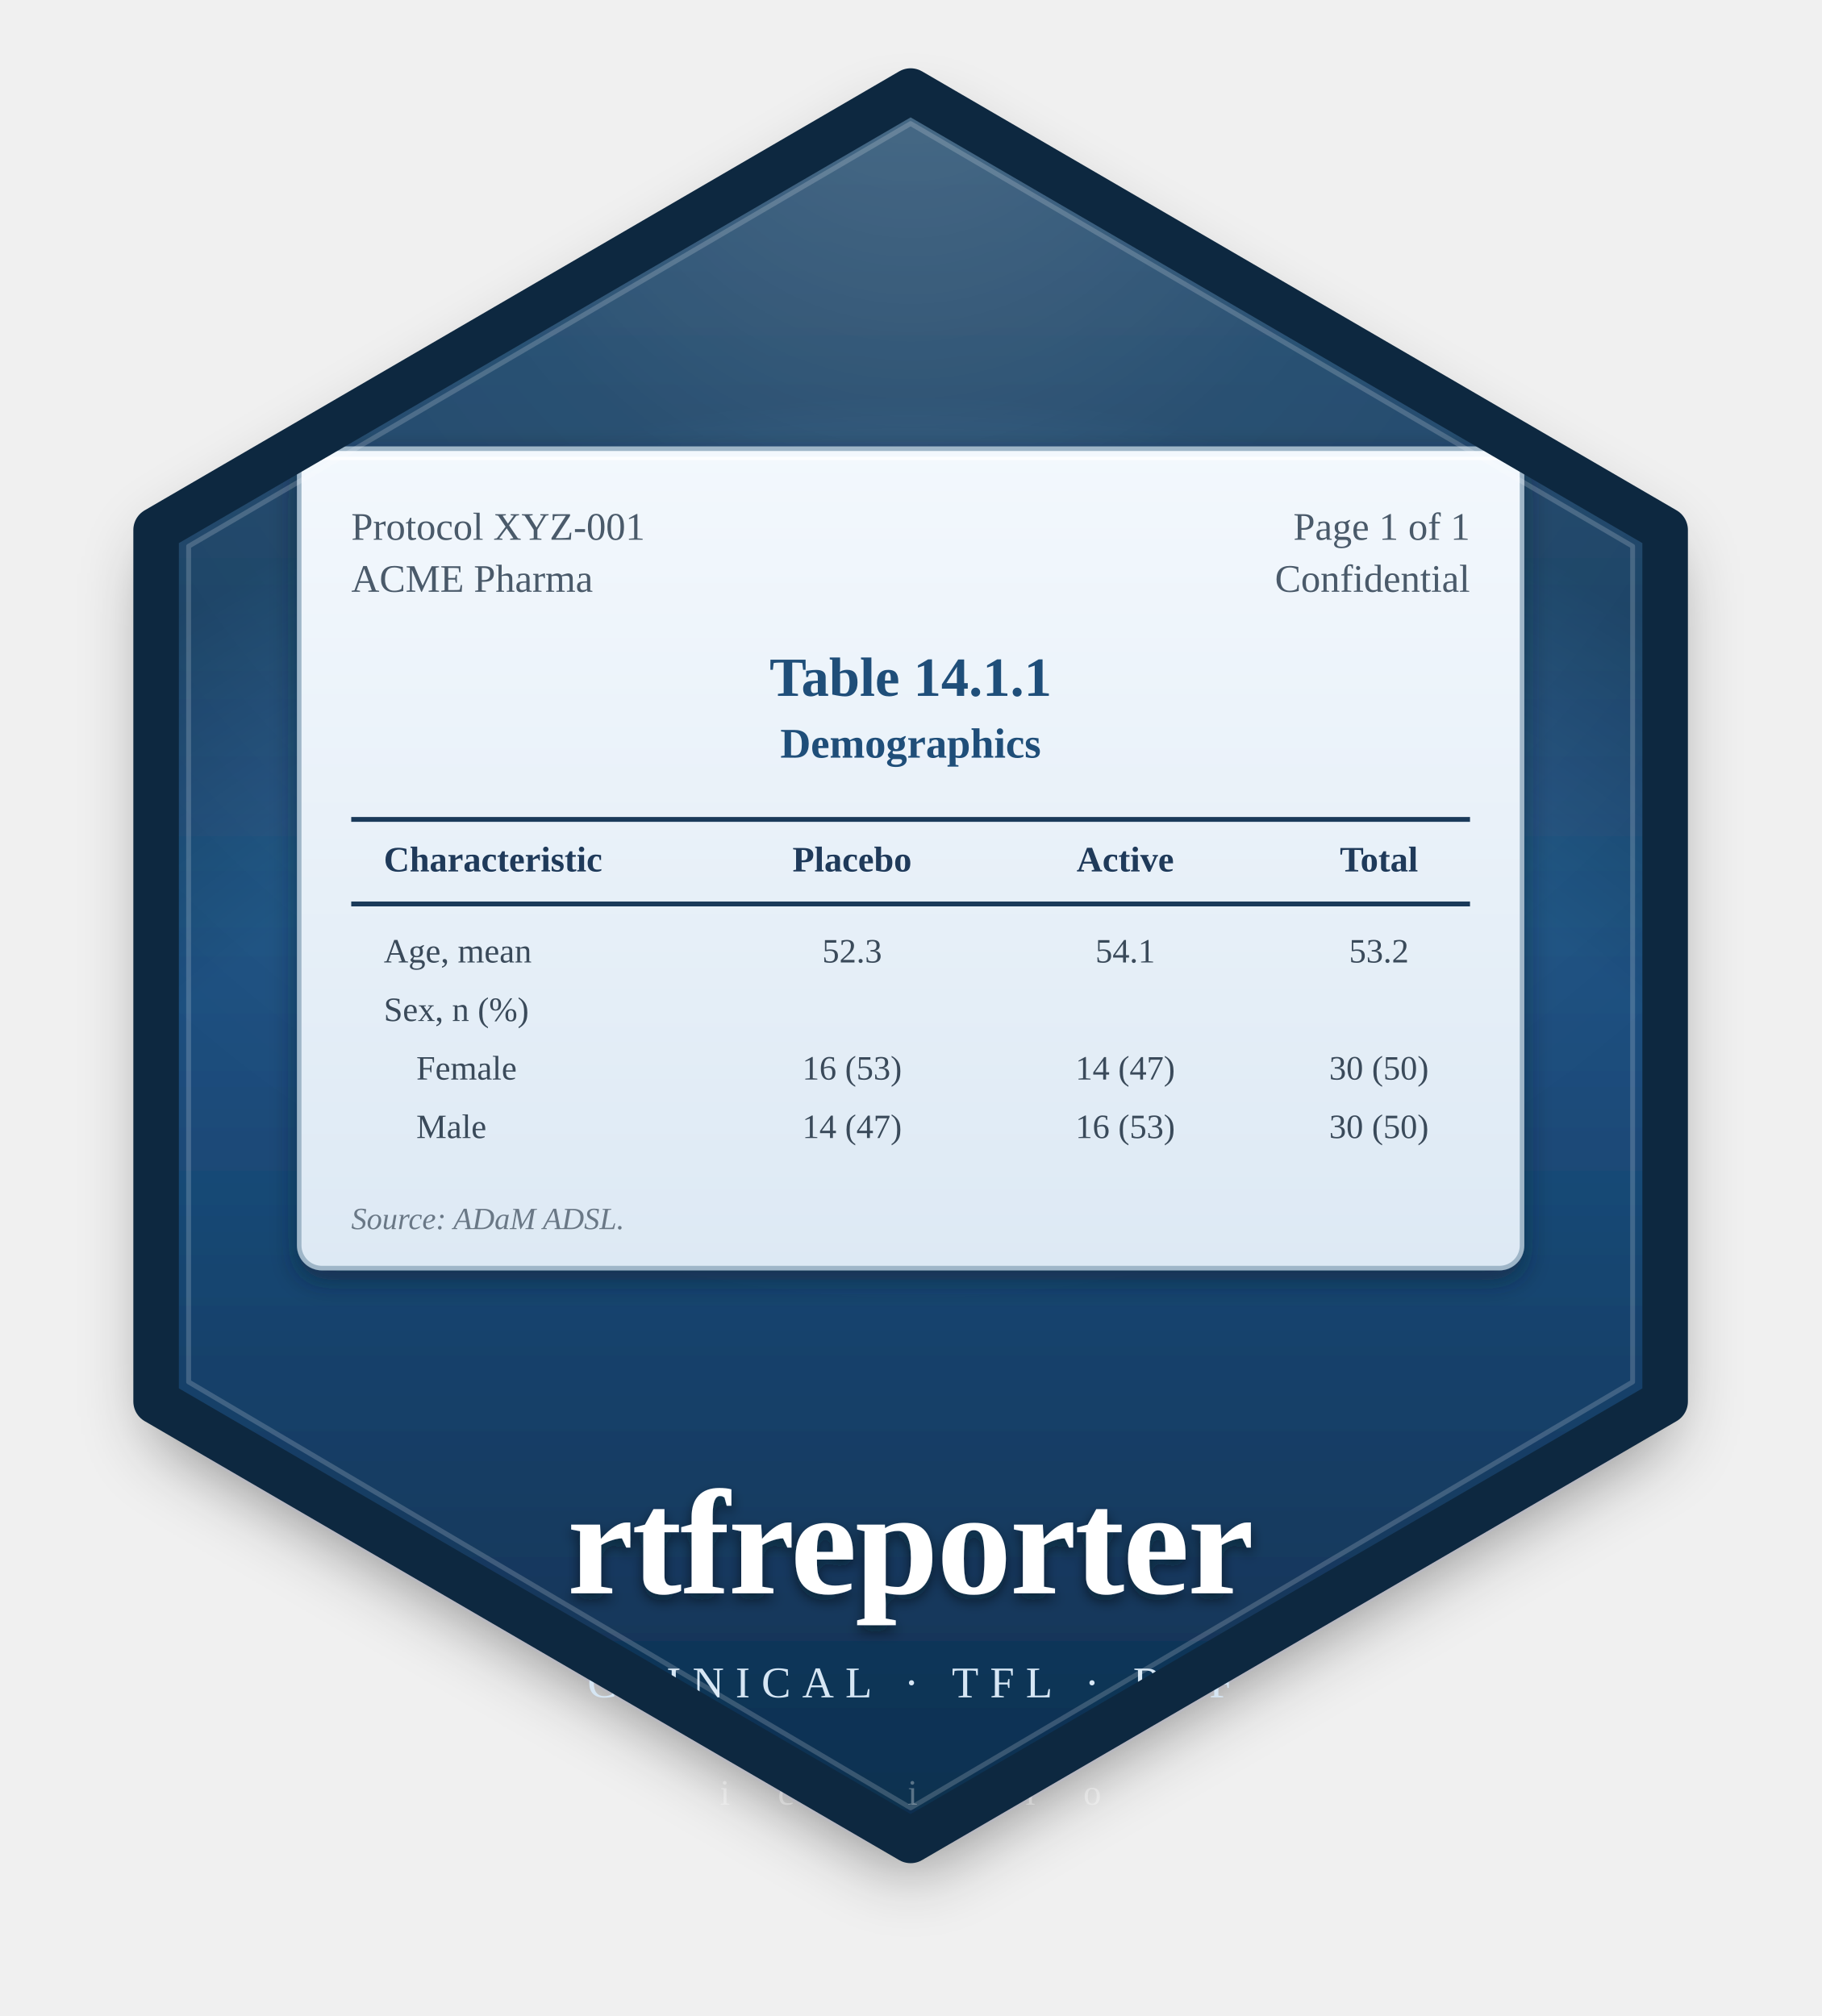
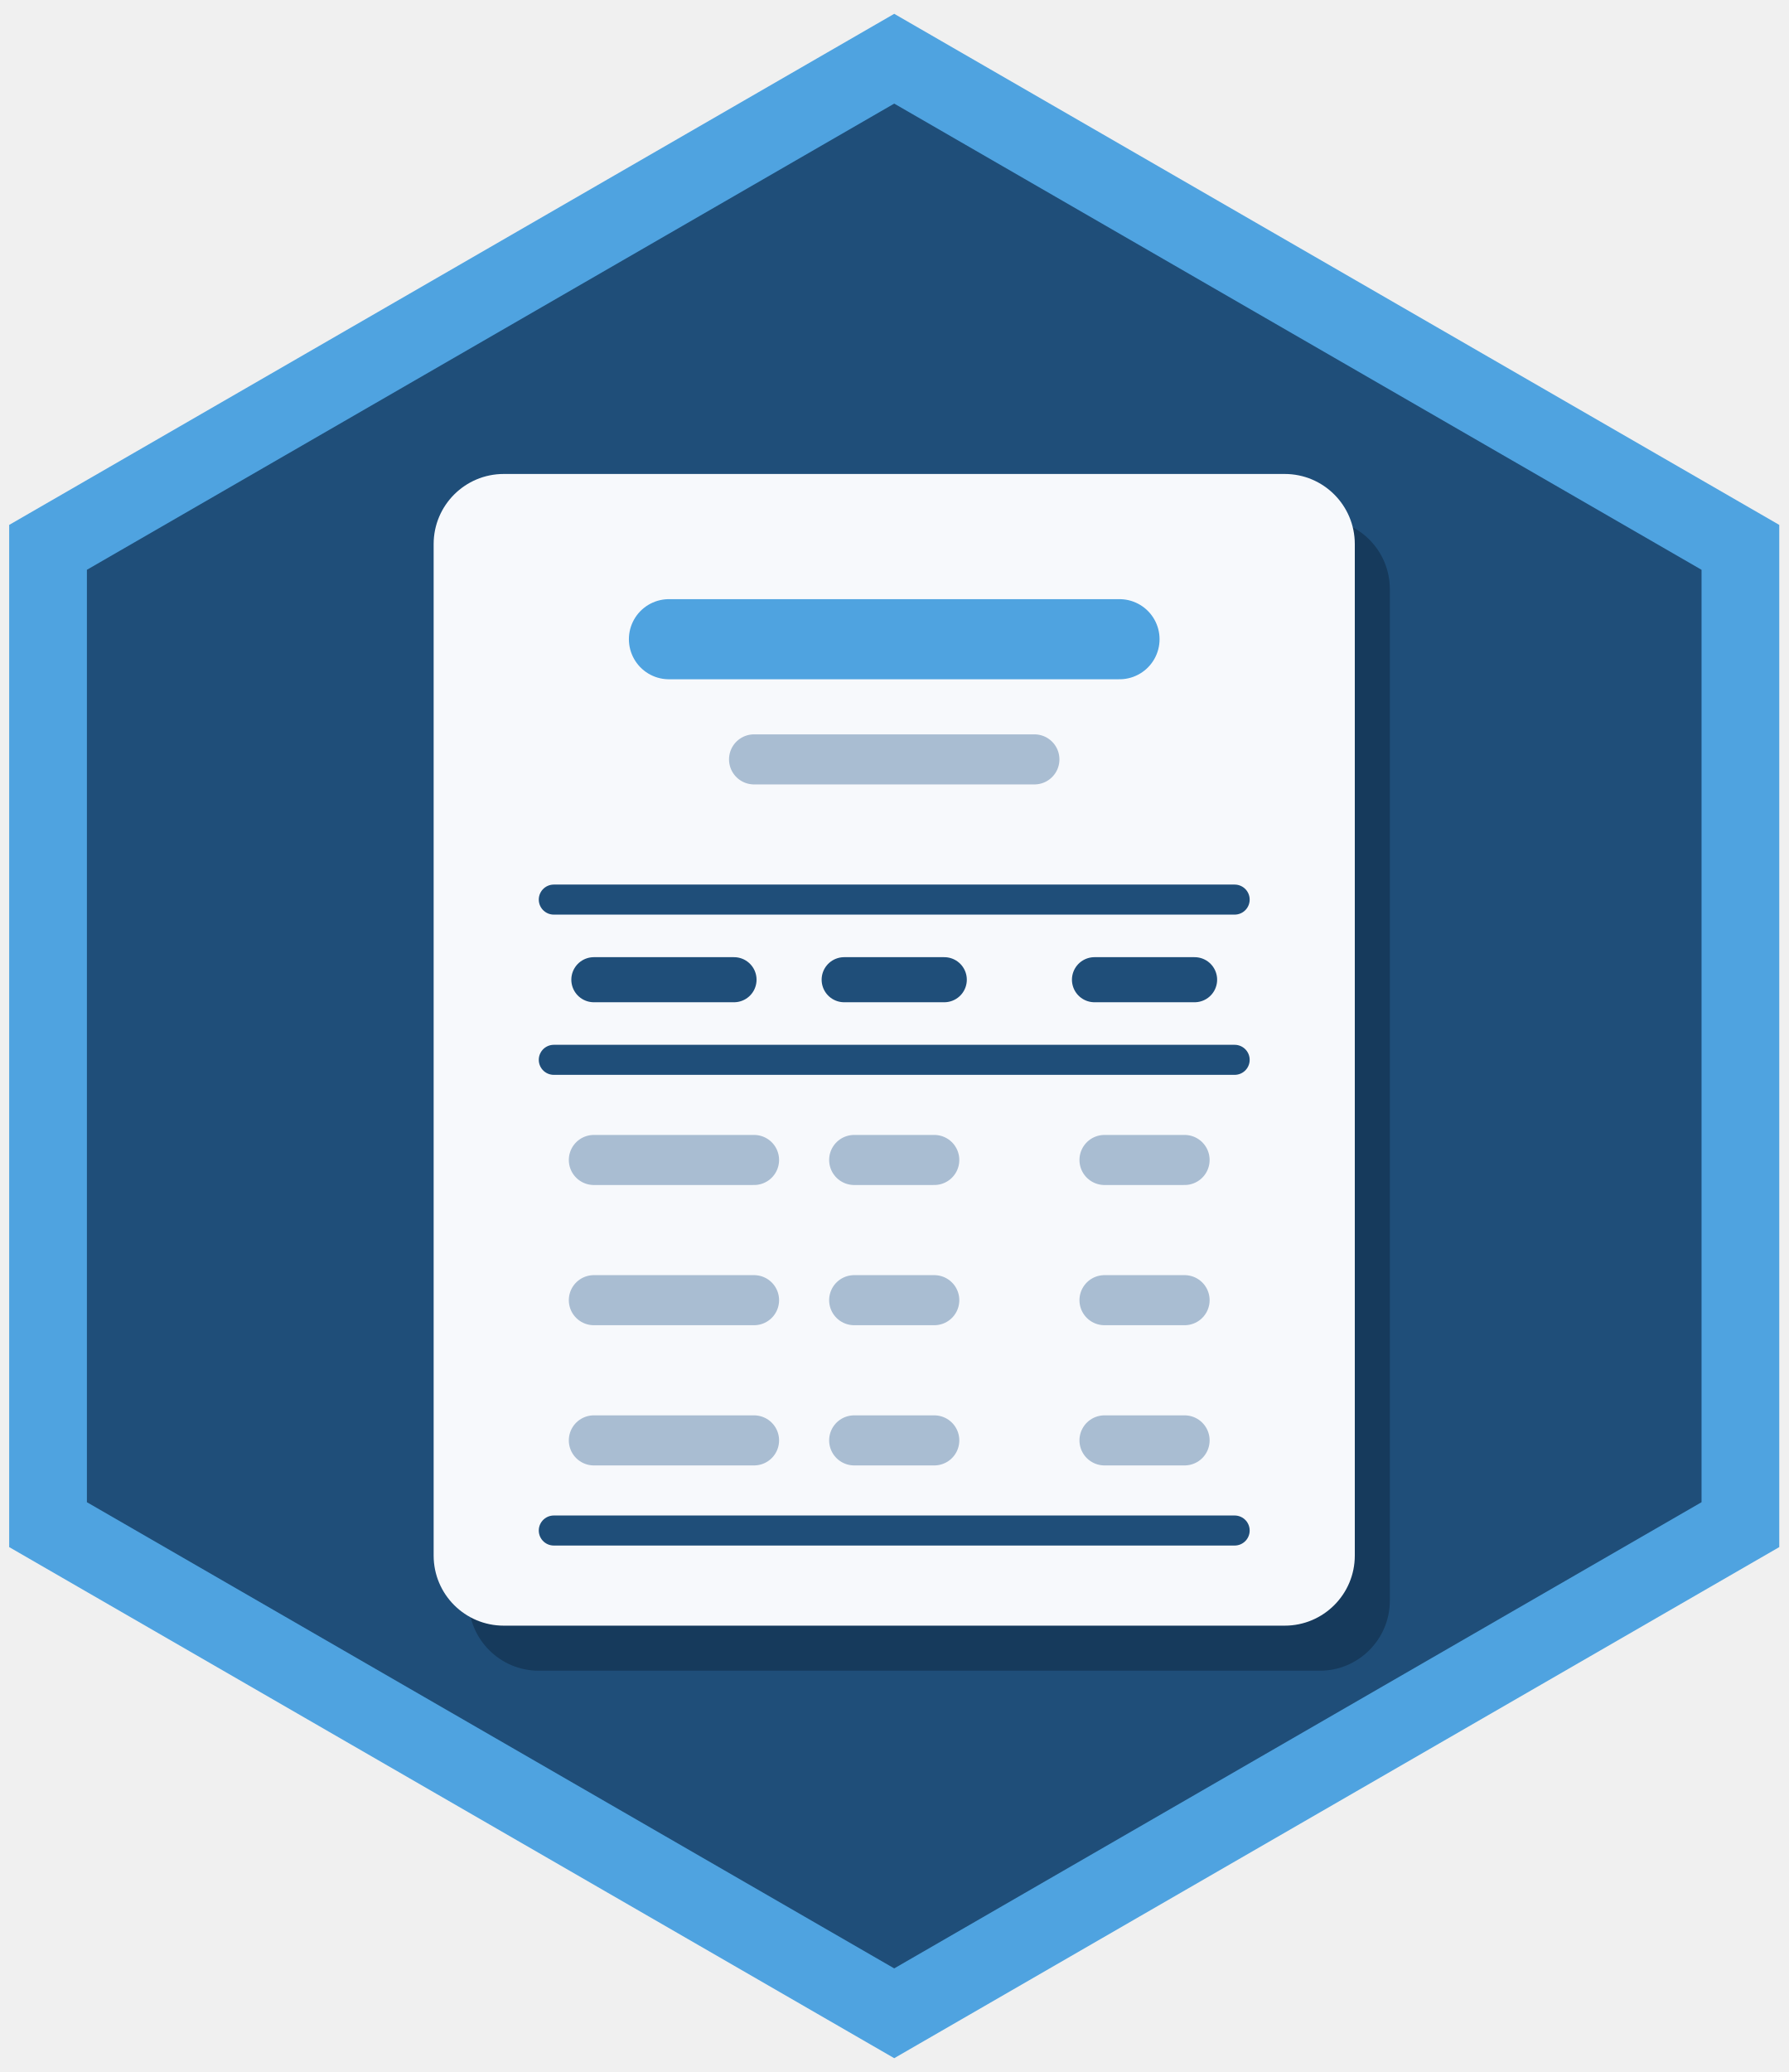
- <svg xmlns="http://www.w3.org/2000/svg" width="560" height="620" viewBox="0 0 560 620">
-   <defs>
-     <linearGradient id="hexbg" x1="50%" y1="0%" x2="50%" y2="100%">
-       <stop offset="0%" stop-color="#2d6fa8" />
-       <stop offset="60%" stop-color="#1a4a78" />
-       <stop offset="100%" stop-color="#0e2e4d" />
-     </linearGradient>
-     <radialGradient id="topgloss" cx="50%" cy="0%" r="65%" fx="50%" fy="0%">
-       <stop offset="0%" stop-color="#ffffff" stop-opacity="0.32" />
-       <stop offset="40%" stop-color="#ffffff" stop-opacity="0.10" />
-       <stop offset="100%" stop-color="#ffffff" stop-opacity="0" />
-     </radialGradient>
-     <radialGradient id="vignette" cx="50%" cy="100%" r="80%" fx="50%" fy="100%">
-       <stop offset="0%" stop-color="#000000" stop-opacity="0" />
-       <stop offset="80%" stop-color="#000000" stop-opacity="0" />
-       <stop offset="100%" stop-color="#000000" stop-opacity="0.30" />
-     </radialGradient>
-     <linearGradient id="paperbg" x1="50%" y1="0%" x2="50%" y2="100%">
-       <stop offset="0%" stop-color="#f3f8fd" />
-       <stop offset="100%" stop-color="#dde9f4" />
-     </linearGradient>
-     <filter id="hex-shadow" x="-12%" y="-8%" width="124%" height="124%">
-       <feDropShadow dx="0" dy="9" stdDeviation="11" flood-color="#000913" flood-opacity="0.45" />
-     </filter>
-     <filter id="paper-shadow" x="-8%" y="-8%" width="116%" height="120%">
-       <feDropShadow dx="0" dy="3" stdDeviation="4" flood-color="#0a1c30" flood-opacity="0.55" />
-     </filter>
-     <filter id="text-shadow" x="-10%" y="-50%" width="120%" height="200%">
-       <feDropShadow dx="0" dy="2" stdDeviation="2" flood-color="#000913" flood-opacity="0.55" />
-     </filter>
-     <clipPath id="hex-clip">
-       <polygon points="280,28 512,163 512,431 280,566 48,431 48,163" />
-     </clipPath>
-   </defs>
-   <g filter="url(#hex-shadow)">
-     <polygon points="280,28 512,163 512,431 280,566 48,431 48,163" fill="url(#hexbg)" />
+ <svg xmlns="http://www.w3.org/2000/svg" width="518" height="600" viewBox="0 0 518 600">
+   <polygon points="259.00,4.00 2.66,152.00 2.66,448.00 259.00,596.00 515.34,448.00 515.34,152.00" fill="#4fa3e0" />
+   <polygon points="259.00,30.00 25.17,165.00 25.17,435.00 259.00,570.00 492.83,435.00 492.83,165.00" fill="#1f4e79" />
+   <g transform="translate(259.00 304.00) scale(1.45)">
+     <rect x="-85.00" y="-106.00" width="184.00" height="230.00" rx="14.00" fill="#163a5c" />
+     <rect x="-92.00" y="-115.00" width="184.00" height="230.00" rx="14.00" fill="#f7f9fc" />
+     <line x1="-45.00" y1="-82.00" x2="45.00" y2="-82.00" stroke="#4fa3e0" stroke-width="16.00" stroke-linecap="round" />
+     <line x1="-28.00" y1="-58.00" x2="28.00" y2="-58.00" stroke="#a9bdd2" stroke-width="10.00" stroke-linecap="round" />
+     <line x1="-68.00" y1="-30.00" x2="68.00" y2="-30.00" stroke="#1f4e79" stroke-width="6.00" stroke-linecap="round" />
+     <line x1="-60.00" y1="-14.00" x2="-32.00" y2="-14.00" stroke="#1f4e79" stroke-width="9.00" stroke-linecap="round" />
+     <line x1="-10.00" y1="-14.00" x2="10.00" y2="-14.00" stroke="#1f4e79" stroke-width="9.00" stroke-linecap="round" />
+     <line x1="40.00" y1="-14.00" x2="60.00" y2="-14.00" stroke="#1f4e79" stroke-width="9.00" stroke-linecap="round" />
+     <line x1="-68.00" y1="2.00" x2="68.00" y2="2.00" stroke="#1f4e79" stroke-width="6.00" stroke-linecap="round" />
+     <line x1="-60.00" y1="22.00" x2="-28.00" y2="22.00" stroke="#a9bdd2" stroke-width="10.00" stroke-linecap="round" />
+     <line x1="-8.00" y1="22.00" x2="8.00" y2="22.00" stroke="#a9bdd2" stroke-width="10.00" stroke-linecap="round" />
+     <line x1="42.00" y1="22.00" x2="58.00" y2="22.00" stroke="#a9bdd2" stroke-width="10.00" stroke-linecap="round" />
+     <line x1="-60.00" y1="50.00" x2="-28.00" y2="50.00" stroke="#a9bdd2" stroke-width="10.00" stroke-linecap="round" />
+     <line x1="-8.00" y1="50.00" x2="8.00" y2="50.00" stroke="#a9bdd2" stroke-width="10.00" stroke-linecap="round" />
+     <line x1="42.00" y1="50.00" x2="58.00" y2="50.00" stroke="#a9bdd2" stroke-width="10.00" stroke-linecap="round" />
+     <line x1="-60.00" y1="78.00" x2="-28.00" y2="78.00" stroke="#a9bdd2" stroke-width="10.00" stroke-linecap="round" />
+     <line x1="-8.00" y1="78.00" x2="8.00" y2="78.00" stroke="#a9bdd2" stroke-width="10.00" stroke-linecap="round" />
+     <line x1="42.00" y1="78.00" x2="58.00" y2="78.00" stroke="#a9bdd2" stroke-width="10.00" stroke-linecap="round" />
+     <line x1="-68.00" y1="96.00" x2="68.00" y2="96.00" stroke="#1f4e79" stroke-width="6.00" stroke-linecap="round" />
  </g>
-   <g clip-path="url(#hex-clip)">
-     <rect x="0" y="0" width="560" height="620" fill="url(#topgloss)" />
-     <rect x="0" y="0" width="560" height="620" fill="url(#vignette)" />
-   </g>
-   <g clip-path="url(#hex-clip)">
-     <rect x="92" y="138" width="376" height="252" rx="7" ry="7" fill="url(#paperbg)" stroke="#9fb6c8" stroke-width="1.4" filter="url(#paper-shadow)" />
-     <line x1="98" y1="141" x2="462" y2="141" stroke="#ffffff" stroke-width="1" opacity="0.8" />
-     <g font-family="Source Sans 3, Helvetica, Arial, sans-serif" fill="#4a5a6a">
-       <text x="108" y="166" font-size="12" text-anchor="start">Protocol XYZ-001</text>
-       <text x="452" y="166" font-size="12" text-anchor="end">Page 1 of 1</text>
-       <text x="108" y="182" font-size="12" text-anchor="start">ACME Pharma</text>
-       <text x="452" y="182" font-size="12" text-anchor="end">Confidential</text>
-     </g>
-     <g font-family="Source Sans 3, Helvetica, Arial, sans-serif" fill="#1f4e79">
-       <text x="280" y="214" font-size="17" font-weight="700" text-anchor="middle">Table 14.1.1</text>
-       <text x="280" y="233" font-size="13" font-weight="600" text-anchor="middle">Demographics</text>
-     </g>
-     <line x1="108" y1="252" x2="452" y2="252" stroke="#1a3a5a" stroke-width="1.5" />
-     <g font-family="Source Sans 3, Helvetica, Arial, sans-serif" font-size="11" font-weight="600" fill="#1f3a5a">
-       <text x="118" y="268" text-anchor="start">Characteristic</text>
-       <text x="262" y="268" text-anchor="middle">Placebo</text>
-       <text x="346" y="268" text-anchor="middle">Active</text>
-       <text x="424" y="268" text-anchor="middle">Total</text>
-     </g>
-     <line x1="108" y1="278" x2="452" y2="278" stroke="#1a3a5a" stroke-width="1.5" />
-     <g font-family="Source Sans 3, Helvetica, Arial, sans-serif" font-size="10.5" fill="#3a4a5a">
-       <text x="118" y="296" text-anchor="start">Age, mean</text>
-       <text x="262" y="296" text-anchor="middle">52.3</text>
-       <text x="346" y="296" text-anchor="middle">54.1</text>
-       <text x="424" y="296" text-anchor="middle">53.2</text>
-       <text x="118" y="314" text-anchor="start">Sex, n (%)</text>
-       <text x="128" y="332" text-anchor="start">Female</text>
-       <text x="262" y="332" text-anchor="middle">16 (53)</text>
-       <text x="346" y="332" text-anchor="middle">14 (47)</text>
-       <text x="424" y="332" text-anchor="middle">30 (50)</text>
-       <text x="128" y="350" text-anchor="start">Male</text>
-       <text x="262" y="350" text-anchor="middle">14 (47)</text>
-       <text x="346" y="350" text-anchor="middle">16 (53)</text>
-       <text x="424" y="350" text-anchor="middle">30 (50)</text>
-     </g>
-     <text x="108" y="378" font-family="Source Sans 3, Helvetica, Arial, sans-serif" font-size="9.5" font-style="italic" fill="#6a7886">
-       Source: ADaM ADSL.
-     </text>
-   </g>
-   <text x="280" y="490" font-family="Source Sans 3, Helvetica, Arial, sans-serif" font-size="46" font-weight="700" text-anchor="middle" fill="#ffffff" letter-spacing="-0.5" filter="url(#text-shadow)">rtfreporter</text>
-   <text x="280" y="522" font-family="Source Sans 3, Helvetica, Arial, sans-serif" font-size="13.5" font-weight="500" text-anchor="middle" fill="#d6e6f4" letter-spacing="3.5">CLINICAL · TFL · RTF</text>
-   <text x="280" y="555" font-family="Source Sans 3, Helvetica, Arial, sans-serif" font-size="11" font-weight="500" text-anchor="middle" fill="#ffffff" opacity="0.32" letter-spacing="6">i c h i r i o</text>
-   <polygon points="280,28 512,163 512,431 280,566 48,431 48,163" fill="none" stroke="#0d2840" stroke-width="14" stroke-linejoin="round" />
-   <polygon points="280,38 502,168 502,425 280,556 58,425 58,168" fill="none" stroke="#ffffff" stroke-width="1.5" stroke-linejoin="round" opacity="0.18" />
</svg>
